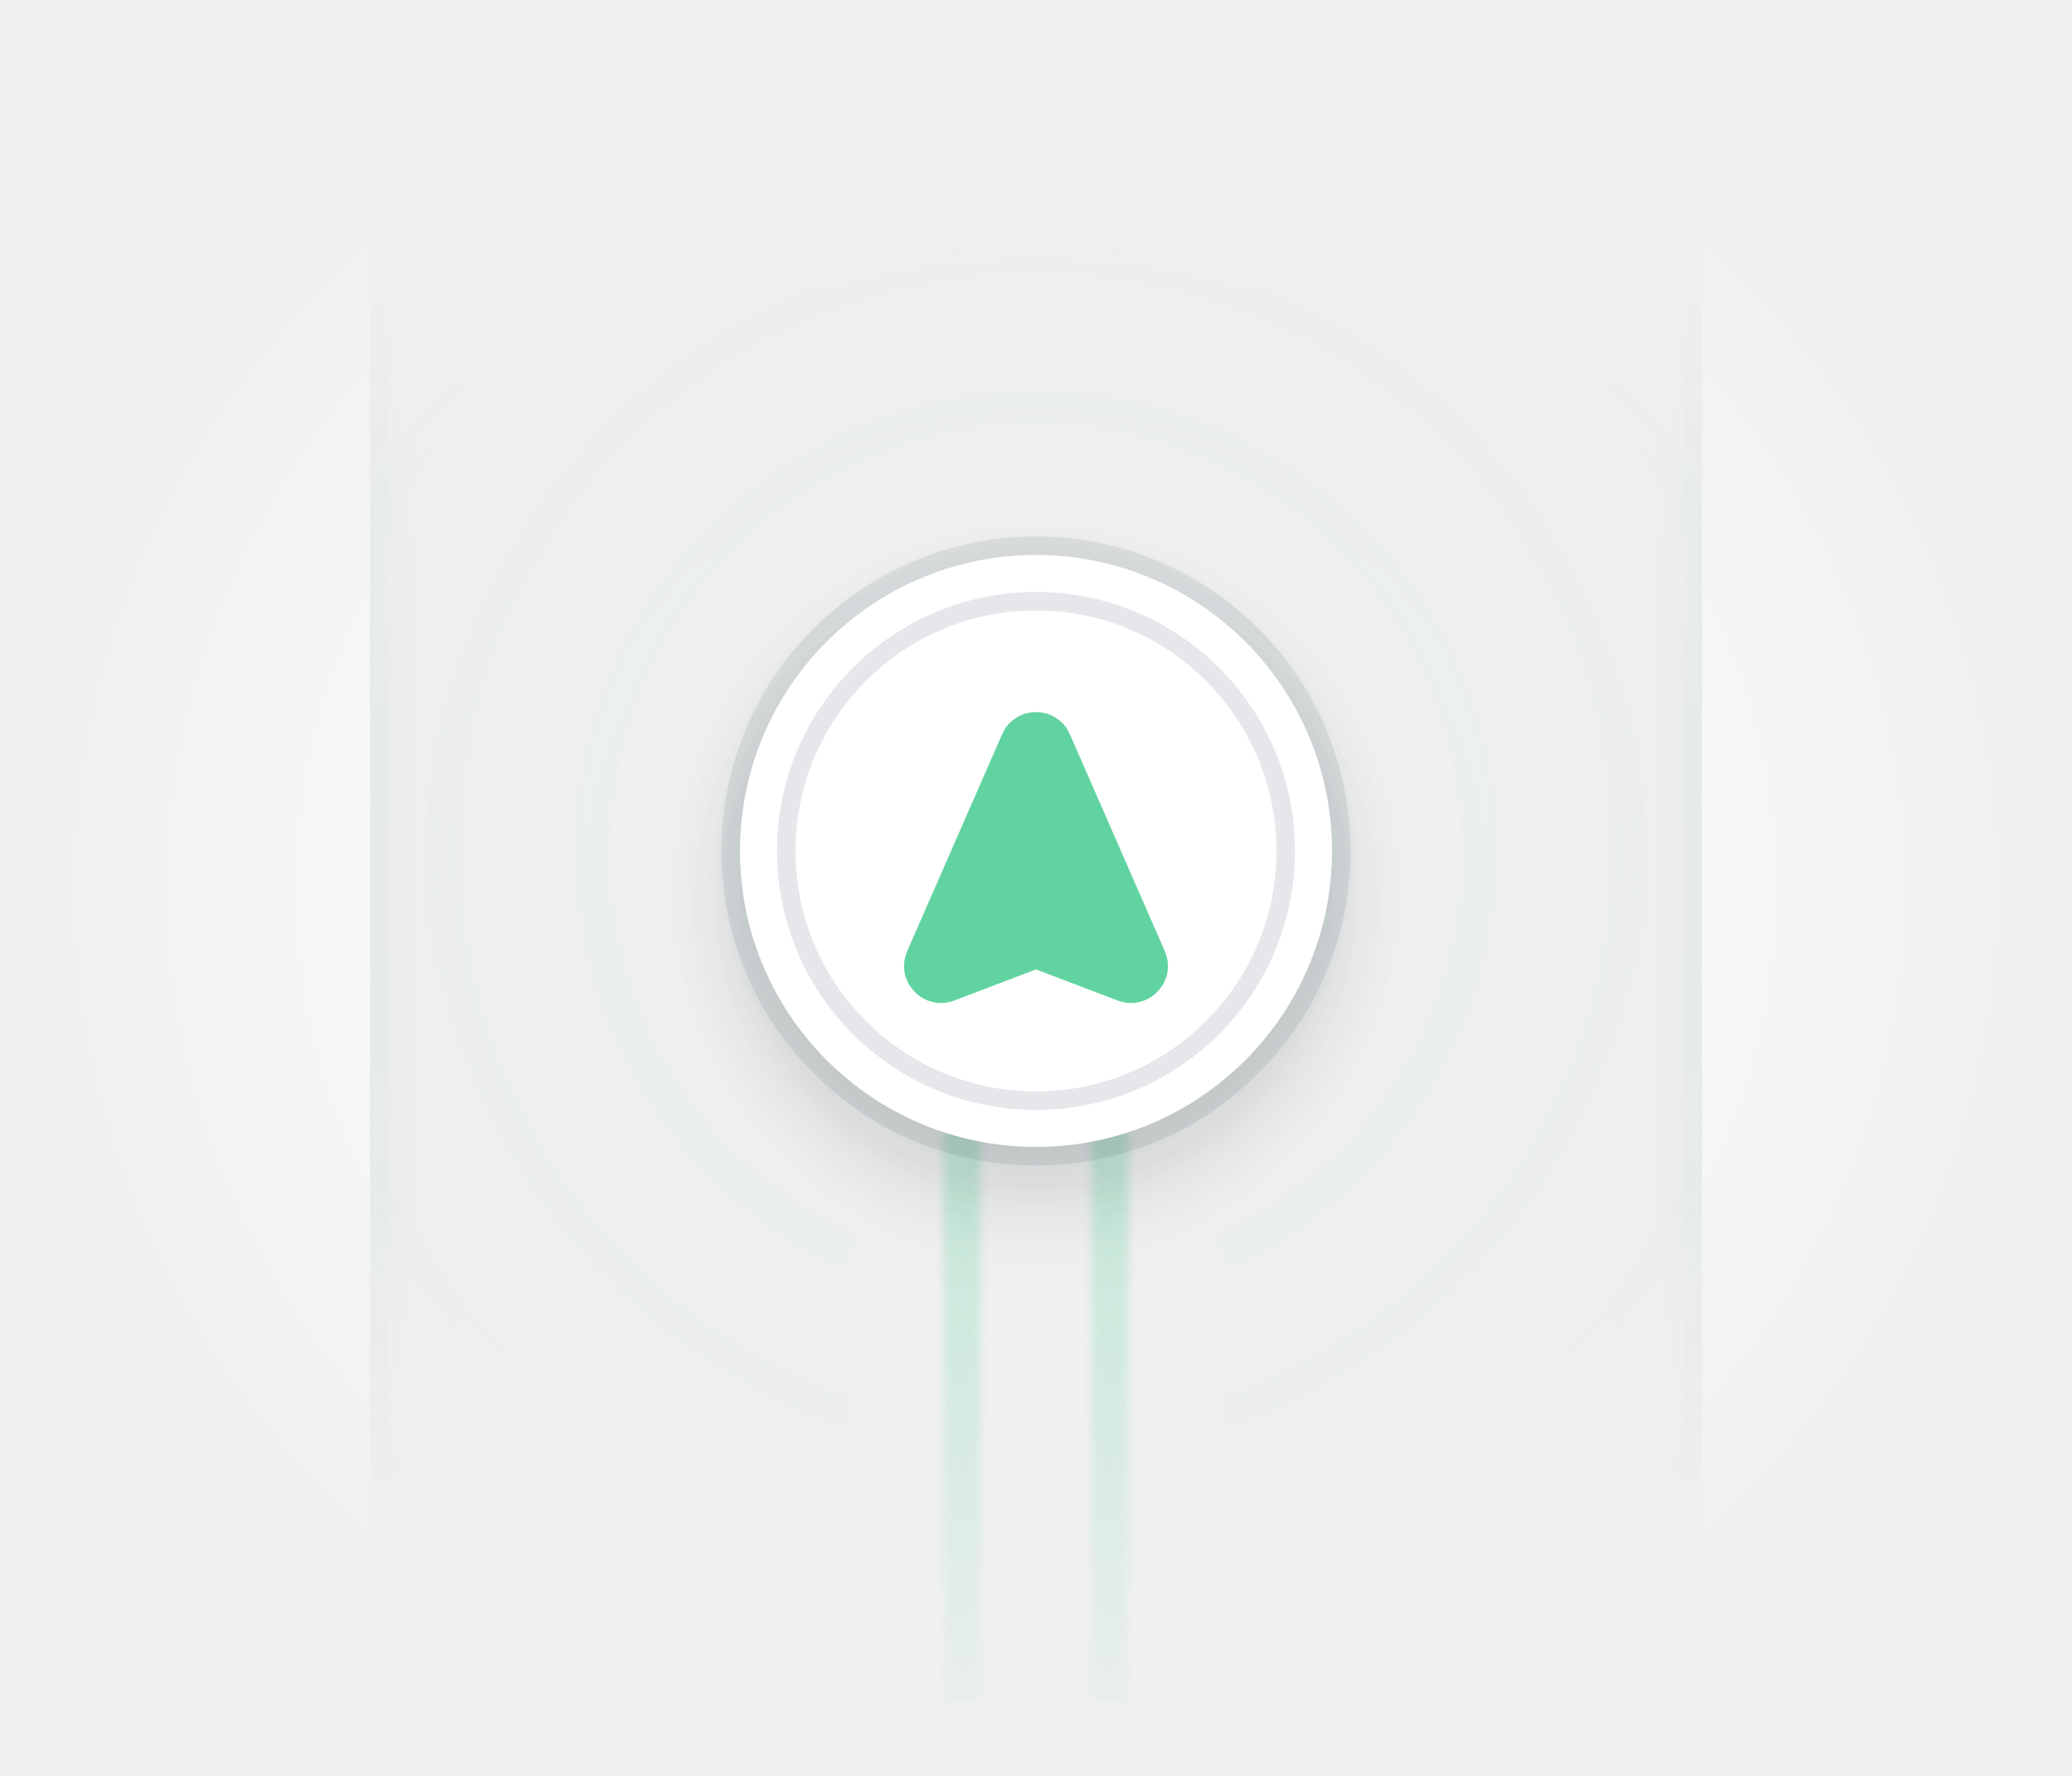
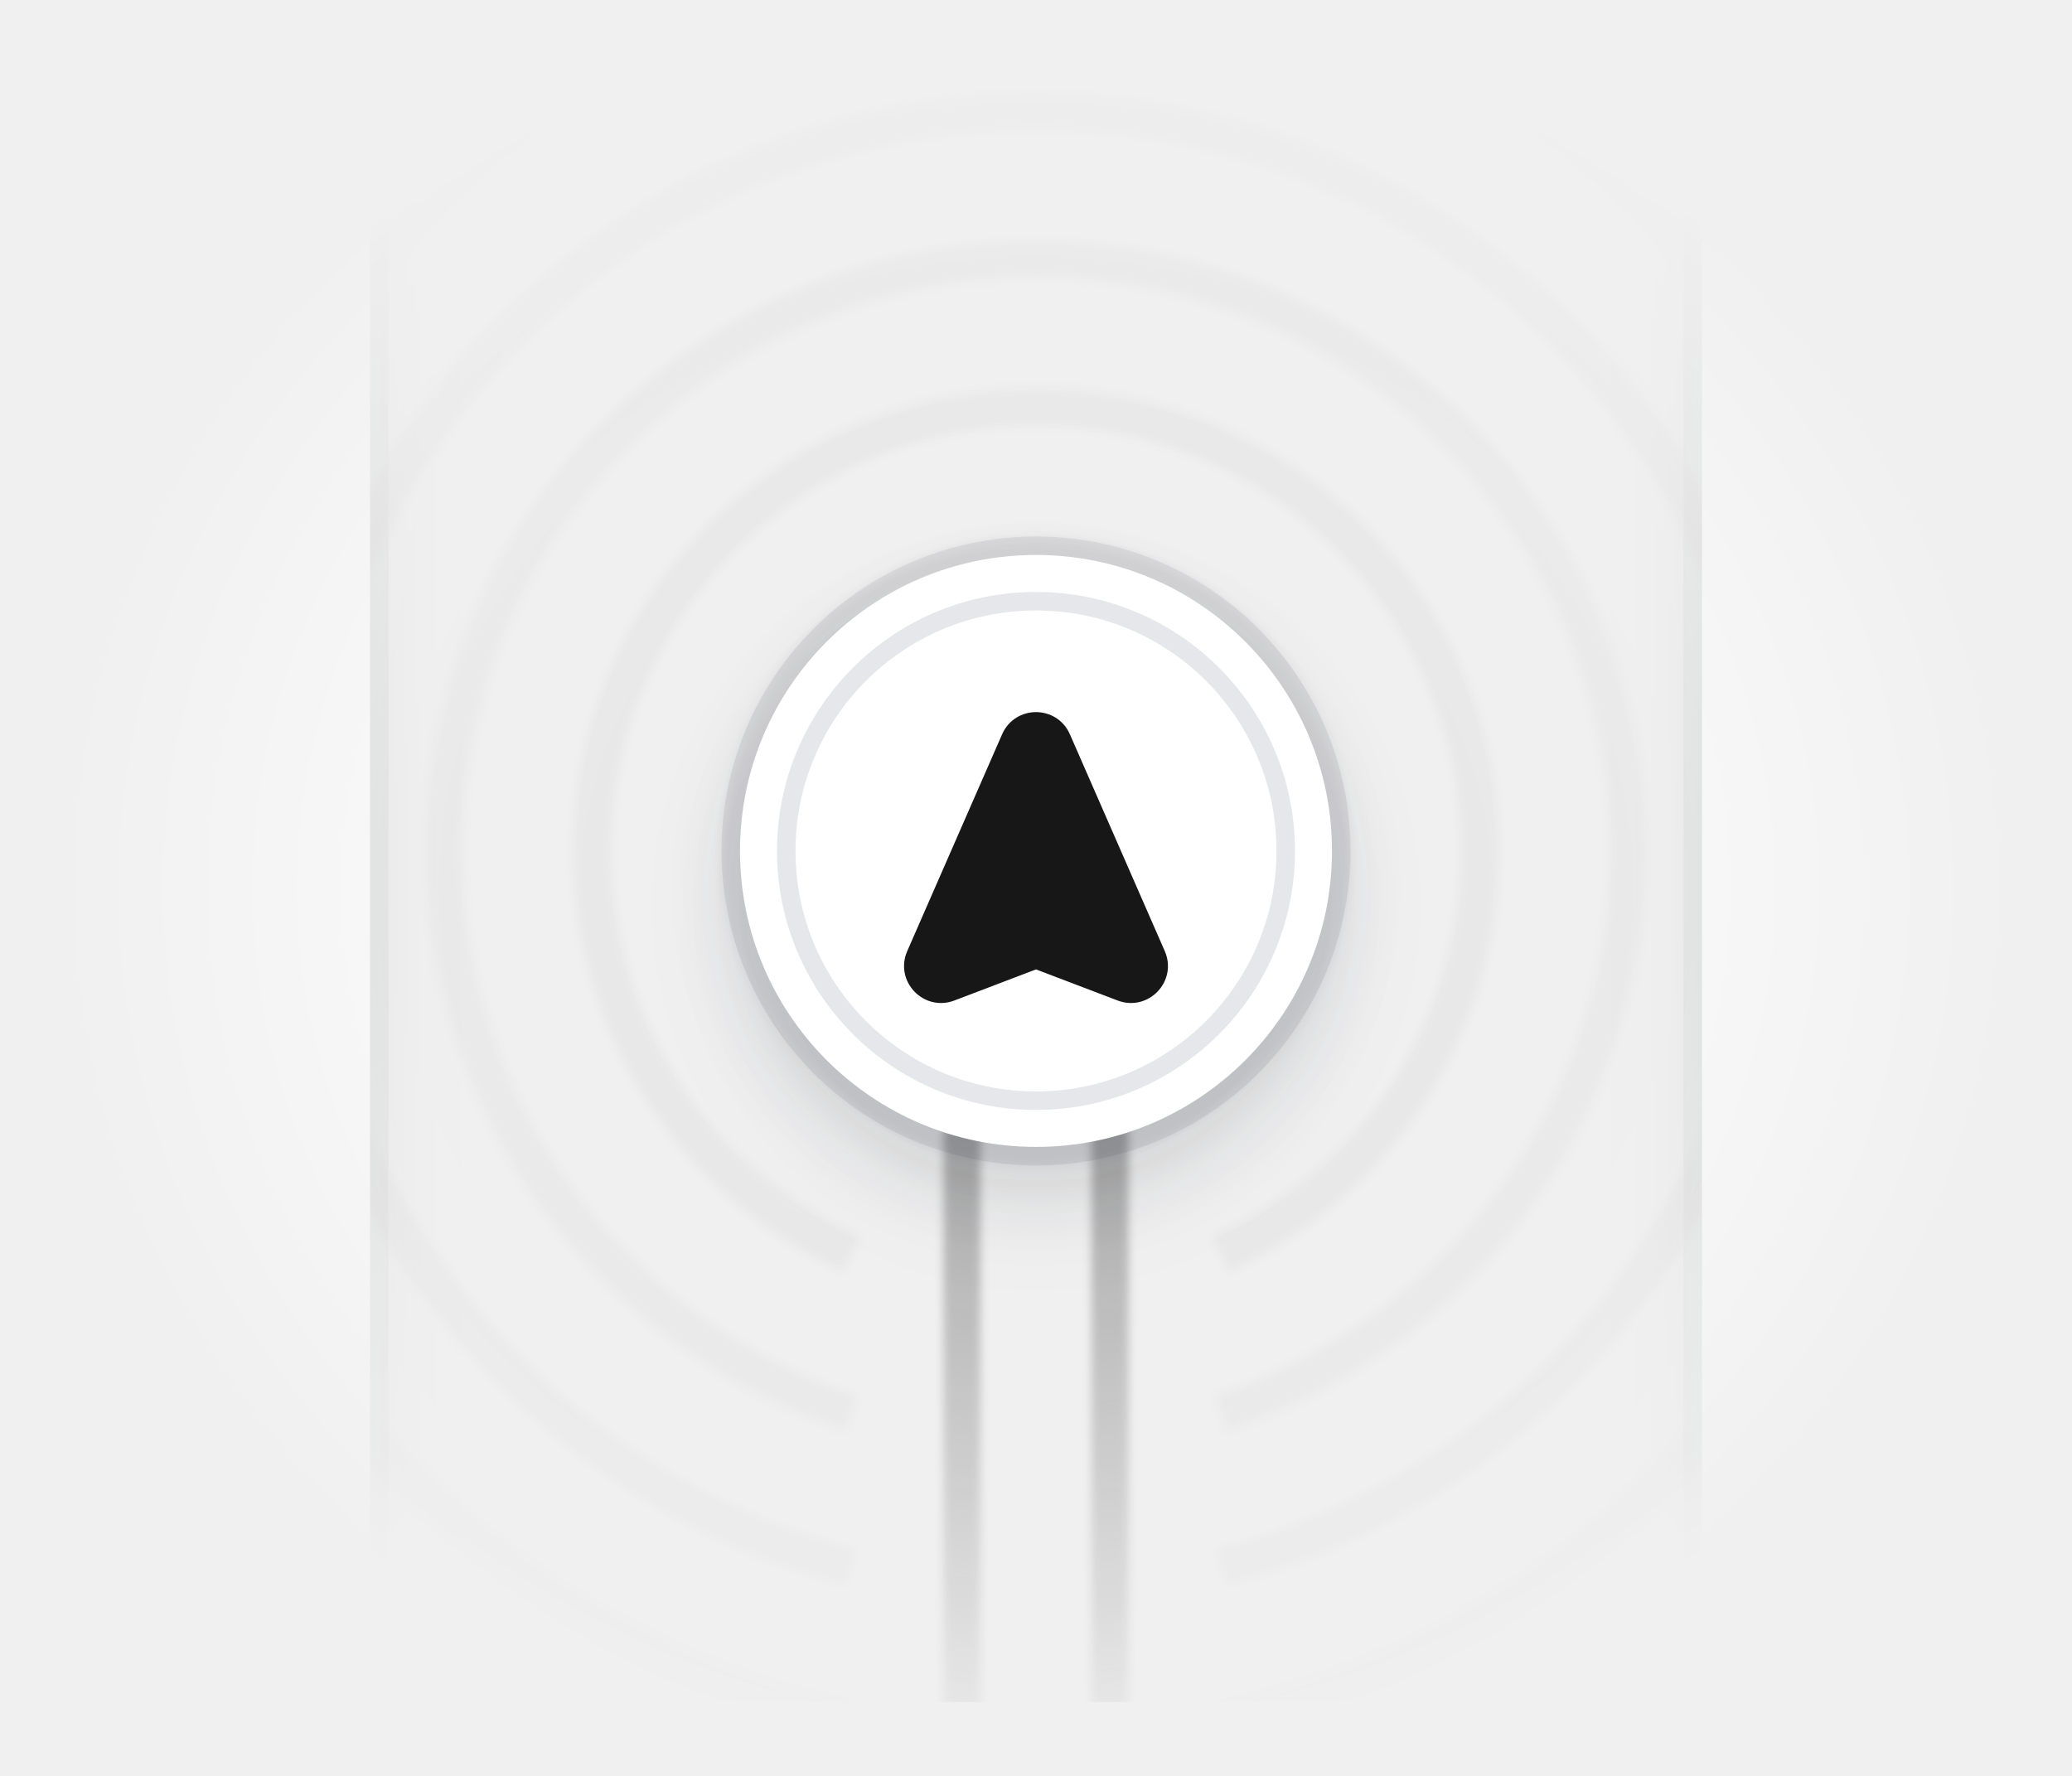
<svg xmlns="http://www.w3.org/2000/svg" width="112" height="96" viewBox="0 0 112 96" fill="none">
  <mask id="mask0" mask-type="alpha" maskUnits="userSpaceOnUse" x="4" y="4" width="104" height="88">
    <rect x="4" y="4" width="104" height="88" fill="url(#paint0_radial)" />
  </mask>
  <g mask="url(#mask0)">
    <g opacity="0.05" filter="url(#filter0_f)">
-       <circle cx="56" cy="46" r="8" stroke="#61D3A0" stroke-width="2" />
+       <circle cx="56" cy="46" r="8" stroke="#171717" stroke-width="2" />
    </g>
    <g opacity="0.05" filter="url(#filter1_f)">
-       <circle cx="56" cy="46" r="16" stroke="#61D3A0" stroke-width="2" />
+       <circle cx="56" cy="46" r="16" stroke="#171717" stroke-width="2" />
    </g>
    <g opacity="0.05" filter="url(#filter2_f)">
-       <path d="M66 67.825C68.525 66.668 70.891 65.05 72.971 62.971C82.343 53.598 82.343 38.402 72.971 29.029C63.598 19.657 48.402 19.657 39.029 29.029C29.657 38.402 29.657 53.598 39.029 62.971C41.109 65.05 43.475 66.668 46 67.825" stroke="#61D3A0" stroke-width="2" />
+       <path d="M66 67.825C68.525 66.668 70.891 65.05 72.971 62.971C82.343 53.598 82.343 38.402 72.971 29.029C63.598 19.657 48.402 19.657 39.029 29.029C29.657 38.402 29.657 53.598 39.029 62.971C41.109 65.05 43.475 66.668 46 67.825" stroke="#171717" stroke-width="2" />
    </g>
    <g opacity="0.05" filter="url(#filter3_f)">
-       <path d="M46 76.406C33.224 72.207 24 60.181 24 46C24 28.327 38.327 14 56 14C73.673 14 88 28.327 88 46C88 60.181 78.776 72.207 66 76.406" stroke="#61D3A0" stroke-width="2" />
+       <path d="M46 76.406C33.224 72.207 24 60.181 24 46C24 28.327 38.327 14 56 14C73.673 14 88 28.327 88 46C88 60.181 78.776 72.207 66 76.406" stroke="#171717" stroke-width="2" />
    </g>
    <g opacity="0.05" filter="url(#filter4_f)">
-       <path d="M66 84.74C83.252 80.299 96 64.638 96 46C96 23.909 78.091 6 56 6C33.909 6 16 23.909 16 46C16 64.638 28.748 80.299 46 84.74" stroke="#61D3A0" stroke-width="2" />
+       <path d="M66 84.74C83.252 80.299 96 64.638 96 46C96 23.909 78.091 6 56 6C33.909 6 16 23.909 16 46C16 64.638 28.748 80.299 46 84.74" stroke="#171717" stroke-width="2" />
    </g>
    <g opacity="0.05" filter="url(#filter5_f)">
-       <path d="M46 92.957C24.29 88.356 8 69.081 8 46C8 19.49 29.49 -2 56 -2C82.51 -2 104 19.49 104 46C104 69.081 87.71 88.356 66 92.957" stroke="#61D3A0" stroke-width="2" />
+       <path d="M46 92.957C24.29 88.356 8 69.081 8 46C8 19.49 29.49 -2 56 -2C82.51 -2 104 19.49 104 46C104 69.081 87.71 88.356 66 92.957" stroke="#171717" stroke-width="2" />
    </g>
    <g opacity="0.05" filter="url(#filter6_f)">
-       <circle cx="56" cy="46" r="56" stroke="#61D3A0" stroke-width="2" />
+       <circle cx="56" cy="46" r="56" stroke="#171717" stroke-width="2" />
    </g>
    <g filter="url(#filter7_dd)">
      <path d="M116 4L116 92L92 92L92 4L116 4Z" fill="white" />
-       <path d="M116 3.5L116.5 3.5L116.5 4L116.5 92L116.5 92.5L116 92.5L92 92.5L91.5 92.5L91.5 92L91.5 4L91.5 3.5L92 3.5L116 3.5Z" stroke="#61D3A0" stroke-opacity="0.08" />
+       <path d="M116 3.5L116.5 3.5L116.5 4L116.5 92L116.5 92.5L116 92.5L92 92.5L91.5 92.5L91.5 92L91.5 4L91.5 3.5L92 3.5L116 3.5Z" stroke="#171717" stroke-opacity="0.08" />
    </g>
    <g filter="url(#filter8_dd)">
      <path d="M-4 4L-4 92L20 92L20 4L-4 4Z" fill="white" />
-       <path d="M-4 3.5L-4.5 3.5L-4.5 4L-4.5 92L-4.5 92.5L-4 92.5L20 92.5L20.5 92.5L20.5 92L20.5 4L20.5 3.5L20 3.5L-4 3.5Z" stroke="#61D3A0" stroke-opacity="0.08" />
+       <path d="M-4 3.5L-4.5 3.5L-4.5 4L-4.5 92L-4.5 92.5L-4 92.5L20 92.5L20.5 92.5L20.5 92L20.5 4L20.5 3.5L20 3.5L-4 3.5Z" stroke="#171717" stroke-opacity="0.08" />
    </g>
    <g opacity="0.3" filter="url(#filter9_f)">
-       <path d="M52 61.5V97" stroke="#61D3A0" stroke-width="2" stroke-linecap="round" />
+       <path d="M52 61.5V97" stroke="#171717" stroke-width="2" stroke-linecap="round" />
    </g>
    <g opacity="0.3" filter="url(#filter10_f)">
-       <path d="M60 61.5V97" stroke="#61D3A0" stroke-width="2" stroke-linecap="round" />
+       <path d="M60 61.5V97" stroke="#171717" stroke-width="2" stroke-linecap="round" />
    </g>
  </g>
  <g filter="url(#filter11_dd)">
    <circle cx="56" cy="46" r="16" fill="white" />
    <circle cx="56" cy="46" r="16.5" stroke="#121826" stroke-opacity="0.08" />
  </g>
  <circle cx="56" cy="46" r="13.5" stroke="#E5E7EB" />
-   <path d="M54.626 39.894L49.497 51.616C48.964 52.834 50.163 54.092 51.406 53.619L55.822 51.936C55.937 51.892 56.063 51.892 56.178 51.936L60.594 53.619C61.837 54.092 63.036 52.834 62.503 51.616L57.374 39.894C56.85 38.695 55.15 38.695 54.626 39.894Z" fill="#61D3A0" stroke="#61D3A0" />
+   <path d="M54.626 39.894L49.497 51.616C48.964 52.834 50.163 54.092 51.406 53.619L55.822 51.936C55.937 51.892 56.063 51.892 56.178 51.936L60.594 53.619C61.837 54.092 63.036 52.834 62.503 51.616L57.374 39.894C56.85 38.695 55.15 38.695 54.626 39.894Z" fill="#171717" stroke="#171717" />
  <defs>
    <filter id="filter0_f" x="46.5" y="36.5" width="19" height="19" filterUnits="userSpaceOnUse" color-interpolation-filters="sRGB">
      <feFlood flood-opacity="0" result="BackgroundImageFix" />
      <feBlend mode="normal" in="SourceGraphic" in2="BackgroundImageFix" result="shape" />
      <feGaussianBlur stdDeviation="0.25" result="effect1_foregroundBlur" />
    </filter>
    <filter id="filter1_f" x="38.5" y="28.5" width="35" height="35" filterUnits="userSpaceOnUse" color-interpolation-filters="sRGB">
      <feFlood flood-opacity="0" result="BackgroundImageFix" />
      <feBlend mode="normal" in="SourceGraphic" in2="BackgroundImageFix" result="shape" />
      <feGaussianBlur stdDeviation="0.25" result="effect1_foregroundBlur" />
    </filter>
    <filter id="filter2_f" x="20.145" y="10.145" width="71.711" height="71.711" filterUnits="userSpaceOnUse" color-interpolation-filters="sRGB">
      <feFlood flood-opacity="0" result="BackgroundImageFix" />
      <feBlend mode="normal" in="SourceGraphic" in2="BackgroundImageFix" result="shape" />
      <feGaussianBlur stdDeviation="0.25" result="effect1_foregroundBlur" />
    </filter>
    <filter id="filter3_f" x="22.5" y="12.5" width="67" height="65.356" filterUnits="userSpaceOnUse" color-interpolation-filters="sRGB">
      <feFlood flood-opacity="0" result="BackgroundImageFix" />
      <feBlend mode="normal" in="SourceGraphic" in2="BackgroundImageFix" result="shape" />
      <feGaussianBlur stdDeviation="0.25" result="effect1_foregroundBlur" />
    </filter>
    <filter id="filter4_f" x="14.5" y="4.5" width="83" height="81.708" filterUnits="userSpaceOnUse" color-interpolation-filters="sRGB">
      <feFlood flood-opacity="0" result="BackgroundImageFix" />
      <feBlend mode="normal" in="SourceGraphic" in2="BackgroundImageFix" result="shape" />
      <feGaussianBlur stdDeviation="0.25" result="effect1_foregroundBlur" />
    </filter>
    <filter id="filter5_f" x="6.5" y="-3.5" width="99" height="97.935" filterUnits="userSpaceOnUse" color-interpolation-filters="sRGB">
      <feFlood flood-opacity="0" result="BackgroundImageFix" />
      <feBlend mode="normal" in="SourceGraphic" in2="BackgroundImageFix" result="shape" />
      <feGaussianBlur stdDeviation="0.25" result="effect1_foregroundBlur" />
    </filter>
    <filter id="filter6_f" x="-1.5" y="-11.5" width="115" height="115" filterUnits="userSpaceOnUse" color-interpolation-filters="sRGB">
      <feFlood flood-opacity="0" result="BackgroundImageFix" />
      <feBlend mode="normal" in="SourceGraphic" in2="BackgroundImageFix" result="shape" />
      <feGaussianBlur stdDeviation="0.25" result="effect1_foregroundBlur" />
    </filter>
    <filter id="filter7_dd" x="86" y="1" width="36" height="100" filterUnits="userSpaceOnUse" color-interpolation-filters="sRGB">
      <feFlood flood-opacity="0" result="BackgroundImageFix" />
      <feColorMatrix in="SourceAlpha" type="matrix" values="0 0 0 0 0 0 0 0 0 0 0 0 0 0 0 0 0 0 127 0" />
      <feOffset dy="3" />
      <feGaussianBlur stdDeviation="2.5" />
      <feColorMatrix type="matrix" values="0 0 0 0 0.071 0 0 0 0 0.094 0 0 0 0 0.149 0 0 0 0.04 0" />
      <feBlend mode="normal" in2="BackgroundImageFix" result="effect1_dropShadow" />
      <feColorMatrix in="SourceAlpha" type="matrix" values="0 0 0 0 0 0 0 0 0 0 0 0 0 0 0 0 0 0 127 0" />
      <feOffset dy="1" />
      <feGaussianBlur stdDeviation="1" />
      <feColorMatrix type="matrix" values="0 0 0 0 0.071 0 0 0 0 0.094 0 0 0 0 0.149 0 0 0 0.03 0" />
      <feBlend mode="normal" in2="effect1_dropShadow" result="effect2_dropShadow" />
      <feBlend mode="normal" in="SourceGraphic" in2="effect2_dropShadow" result="shape" />
    </filter>
    <filter id="filter8_dd" x="-10" y="1" width="36" height="100" filterUnits="userSpaceOnUse" color-interpolation-filters="sRGB">
      <feFlood flood-opacity="0" result="BackgroundImageFix" />
      <feColorMatrix in="SourceAlpha" type="matrix" values="0 0 0 0 0 0 0 0 0 0 0 0 0 0 0 0 0 0 127 0" />
      <feOffset dy="3" />
      <feGaussianBlur stdDeviation="2.5" />
      <feColorMatrix type="matrix" values="0 0 0 0 0.071 0 0 0 0 0.094 0 0 0 0 0.149 0 0 0 0.04 0" />
      <feBlend mode="normal" in2="BackgroundImageFix" result="effect1_dropShadow" />
      <feColorMatrix in="SourceAlpha" type="matrix" values="0 0 0 0 0 0 0 0 0 0 0 0 0 0 0 0 0 0 127 0" />
      <feOffset dy="1" />
      <feGaussianBlur stdDeviation="1" />
      <feColorMatrix type="matrix" values="0 0 0 0 0.071 0 0 0 0 0.094 0 0 0 0 0.149 0 0 0 0.03 0" />
      <feBlend mode="normal" in2="effect1_dropShadow" result="effect2_dropShadow" />
      <feBlend mode="normal" in="SourceGraphic" in2="effect2_dropShadow" result="shape" />
    </filter>
    <filter id="filter9_f" x="50.5" y="60" width="3" height="38.5" filterUnits="userSpaceOnUse" color-interpolation-filters="sRGB">
      <feFlood flood-opacity="0" result="BackgroundImageFix" />
      <feBlend mode="normal" in="SourceGraphic" in2="BackgroundImageFix" result="shape" />
      <feGaussianBlur stdDeviation="0.25" result="effect1_foregroundBlur" />
    </filter>
    <filter id="filter10_f" x="58.5" y="60" width="3" height="38.5" filterUnits="userSpaceOnUse" color-interpolation-filters="sRGB">
      <feFlood flood-opacity="0" result="BackgroundImageFix" />
      <feBlend mode="normal" in="SourceGraphic" in2="BackgroundImageFix" result="shape" />
      <feGaussianBlur stdDeviation="0.25" result="effect1_foregroundBlur" />
    </filter>
    <filter id="filter11_dd" x="34" y="27" width="44" height="44" filterUnits="userSpaceOnUse" color-interpolation-filters="sRGB">
      <feFlood flood-opacity="0" result="BackgroundImageFix" />
      <feColorMatrix in="SourceAlpha" type="matrix" values="0 0 0 0 0 0 0 0 0 0 0 0 0 0 0 0 0 0 127 0" />
      <feOffset dy="3" />
      <feGaussianBlur stdDeviation="2.5" />
      <feColorMatrix type="matrix" values="0 0 0 0 0.071 0 0 0 0 0.094 0 0 0 0 0.149 0 0 0 0.04 0" />
      <feBlend mode="normal" in2="BackgroundImageFix" result="effect1_dropShadow" />
      <feColorMatrix in="SourceAlpha" type="matrix" values="0 0 0 0 0 0 0 0 0 0 0 0 0 0 0 0 0 0 127 0" />
      <feOffset dy="2" />
      <feGaussianBlur stdDeviation="1.5" />
      <feColorMatrix type="matrix" values="0 0 0 0 0.071 0 0 0 0 0.094 0 0 0 0 0.149 0 0 0 0.08 0" />
      <feBlend mode="normal" in2="effect1_dropShadow" result="effect2_dropShadow" />
      <feBlend mode="normal" in="SourceGraphic" in2="effect2_dropShadow" result="shape" />
    </filter>
    <radialGradient id="paint0_radial" cx="0" cy="0" r="1" gradientUnits="userSpaceOnUse" gradientTransform="translate(56 48) rotate(90) scale(69 72.9204)">
-       <stop offset="0.232" stop-color="#61D3A0" />
-       <stop offset="0.725" stop-color="#61D3A0" stop-opacity="0" />
+       <stop offset="0.232" stop-color="#171717" />
+       <stop offset="0.725" stop-color="#171717" stop-opacity="0" />
    </radialGradient>
  </defs>
</svg>
